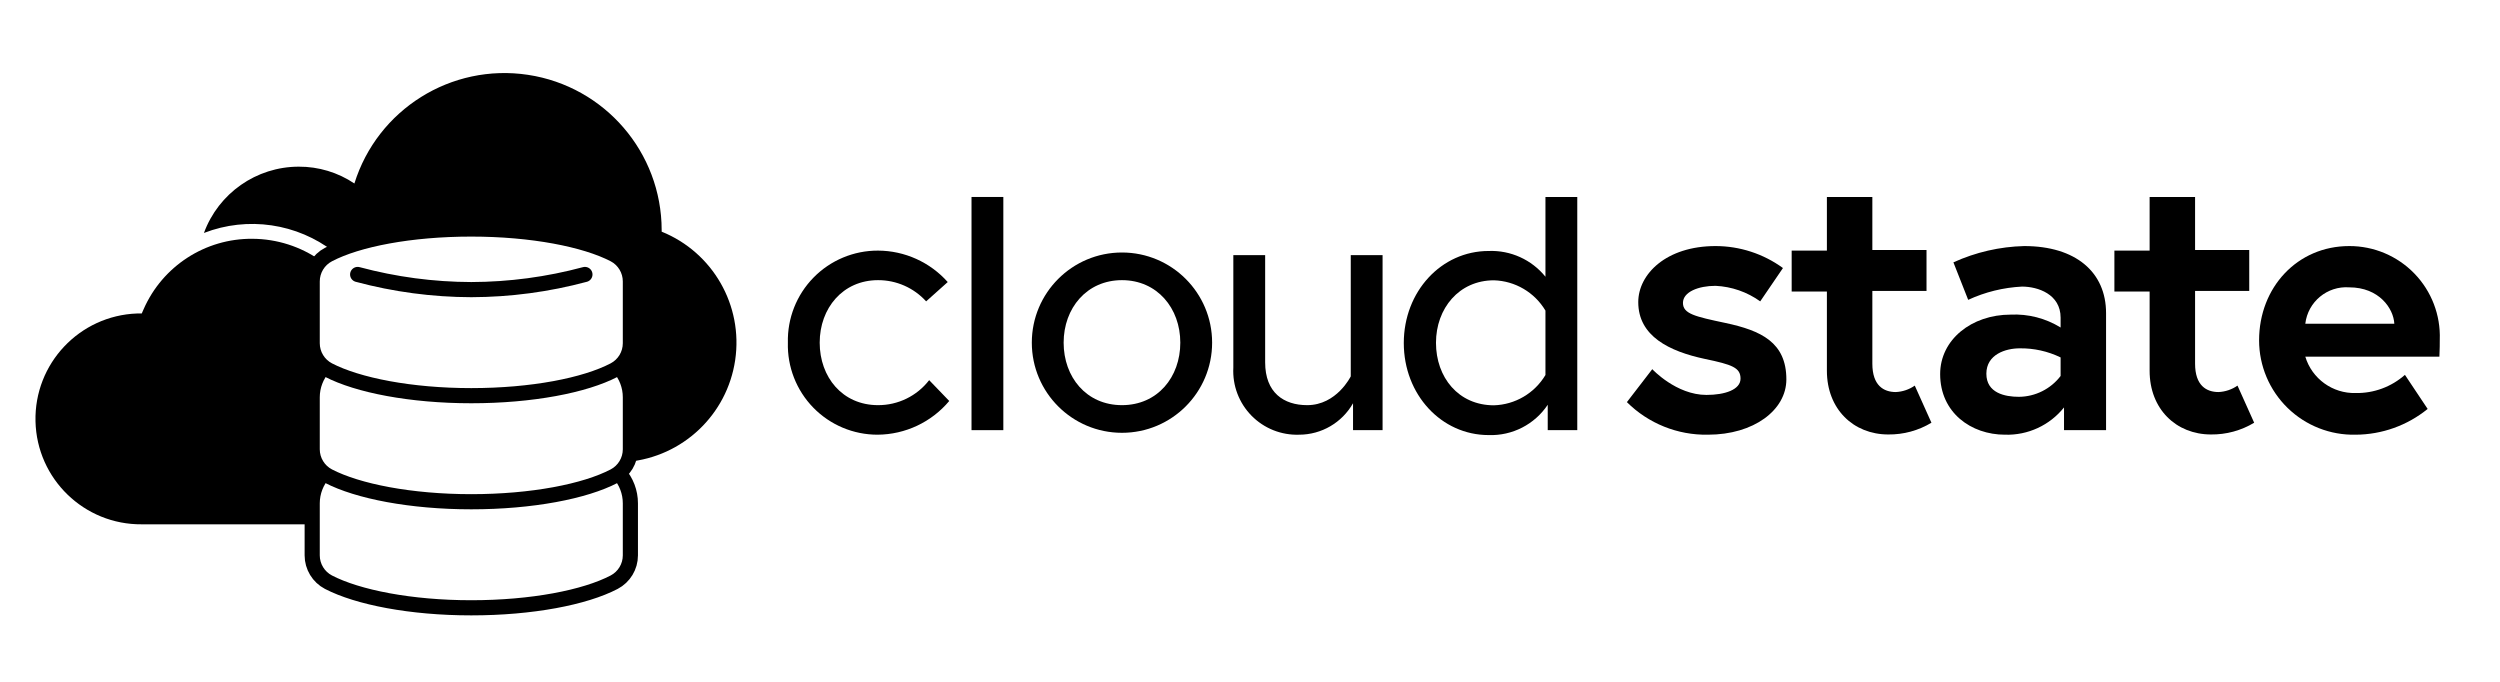
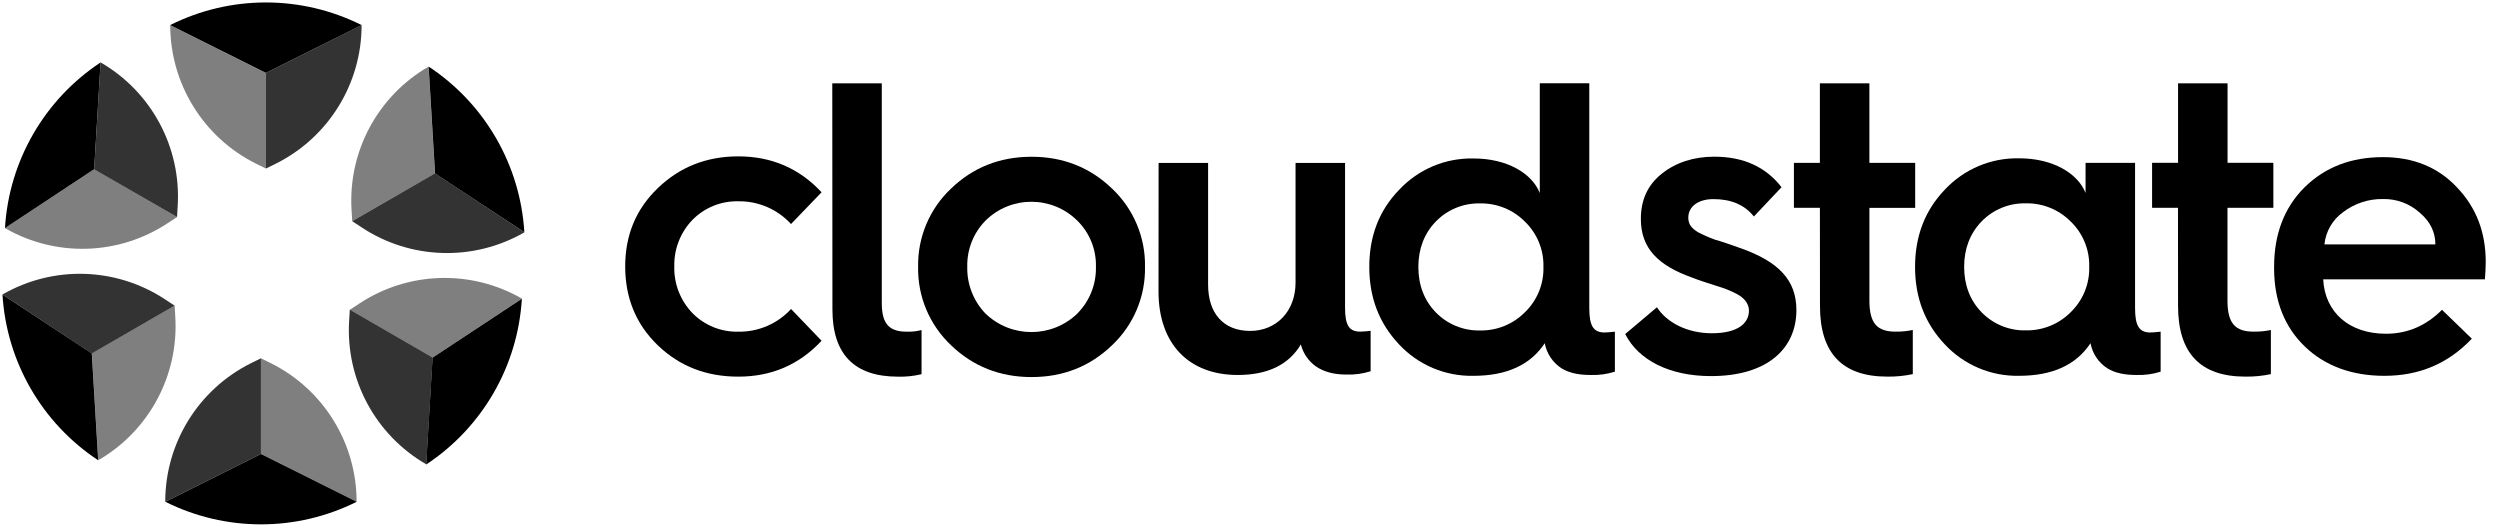
- <svg xmlns="http://www.w3.org/2000/svg" viewBox="0 0 330 90">
-   <g id="Layer_1" data-name="Layer 1">
-     <g id="text">
-       <path d="M125.3,52.93a12.46,12.46,0,0,1-9.45,4.45A11.83,11.83,0,0,1,104,45.23a11.86,11.86,0,0,1,11.9-12.15,12.38,12.38,0,0,1,9.2,4.15l-2.85,2.55a8.54,8.54,0,0,0-6.35-2.8c-4.65,0-7.7,3.7-7.7,8.25s3,8.25,7.7,8.25a8.48,8.48,0,0,0,6.75-3.3Z" />
-       <path d="M128.24,26h4.2V56.78h-4.2Z" />
-       <path d="M160,45.23a11.9,11.9,0,1,1-23.8,0,11.9,11.9,0,1,1,23.8,0Zm-4.2,0c0-4.55-3.05-8.25-7.7-8.25s-7.7,3.7-7.7,8.25,3,8.25,7.7,8.25S155.8,49.78,155.8,45.23Z" />
-       <path d="M162.8,48.53V33.68H167V47.83c0,4,2.45,5.65,5.55,5.65,3.9,0,5.75-3.8,5.75-3.8v-16h4.2v23.1h-3.9V53.23a8.19,8.19,0,0,1-7.1,4.15A8.41,8.41,0,0,1,162.8,48.53Z" />
-       <path d="M204,36.53V26h4.2V56.78H204.3V53.43a9,9,0,0,1-7.8,4c-6.25,0-11.2-5.35-11.2-12.15s4.95-12.15,11.2-12.15A9.18,9.18,0,0,1,204,36.53ZM204,41a8.2,8.2,0,0,0-6.8-4c-4.6,0-7.65,3.7-7.65,8.25s2.95,8.25,7.65,8.25a8.2,8.2,0,0,0,6.8-4Z" />
-       <path d="M218.1,48.73s3.15,3.4,7.15,3.4c2.45,0,4.5-.7,4.5-2.15s-1.1-1.85-4.7-2.6c-4.7-1-8.8-3-8.8-7.5,0-3.7,3.7-7.4,10.2-7.4a15.13,15.13,0,0,1,8.9,2.9l-3,4.4a11,11,0,0,0-5.9-2.05c-2.25,0-4.3.8-4.3,2.25s1.6,1.8,5.6,2.65c4.7,1,8.05,2.55,8.05,7.45,0,4.05-4.3,7.3-10.35,7.3a14.78,14.78,0,0,1-10.7-4.3Z" />
-       <path d="M236.5,33.08h4.65V26h6v7h7.15v5.4h-7.15V48c0,2.9,1.5,3.75,3.1,3.75a4.75,4.75,0,0,0,2.5-.85l2.2,4.9a10.79,10.79,0,0,1-5.7,1.55c-4.6,0-8.1-3.35-8.1-8.4V38.48H236.5Z" />
-       <path d="M278,41.33V56.78h-5.55v-3a9.59,9.59,0,0,1-7.8,3.6c-4.45,0-8.55-2.9-8.55-8,0-4.55,4.15-7.85,9.3-7.85a11.52,11.52,0,0,1,6.6,1.7V41.93c0-3.1-3-4.1-5.1-4.1a19.24,19.24,0,0,0-7.1,1.75l-1.95-4.95a24,24,0,0,1,9.35-2.15C274,32.48,278,35.93,278,41.33Zm-6,8.3V47.18a12,12,0,0,0-5.4-1.2c-1.85,0-4.4.8-4.4,3.35s2.45,3.05,4.3,3.05A7,7,0,0,0,272,49.63Z" />
-       <path d="M279.1,33.08h4.65V26h6v7h7.15v5.4h-7.15V48c0,2.9,1.5,3.75,3.1,3.75a4.75,4.75,0,0,0,2.5-.85l2.2,4.9a10.79,10.79,0,0,1-5.7,1.55c-4.6,0-8.1-3.35-8.1-8.4V38.48H279.1Z" />
-       <path d="M322.05,44.83c0,.45,0,1.35-.05,2.25H304.3a6.76,6.76,0,0,0,6.65,4.8,9.54,9.54,0,0,0,6.5-2.4l3,4.5a15.18,15.18,0,0,1-9.5,3.4A12.46,12.46,0,0,1,298.2,44.93c0-7,5.05-12.45,11.9-12.45A11.92,11.92,0,0,1,322.05,44.83Zm-6-2.1c-.1-2-2-4.8-5.95-4.8a5.45,5.45,0,0,0-5.8,4.8Z" />
-     </g>
-     <g id="icon">
-       <path d="M41.21,66.44a6,6,0,0,1,1.53-4h0a4,4,0,0,1-1.53-3.13V52.44a6,6,0,0,1,1.53-4h0a4,4,0,0,1-1.53-3.13V37.15a4,4,0,0,1,1.11-2.75,15.7,15.7,0,0,0-9-2.88,15.54,15.54,0,0,0-14.36,9.29l-.25.57-.62,0a13.92,13.92,0,0,0,.64,27.83H41.21Z" />
-       <path d="M87.34,30.54v-.17a20.75,20.75,0,0,0-40.56-6.15A13.06,13.06,0,0,0,39.43,22a13.35,13.35,0,0,0-12.51,8.75,17.64,17.64,0,0,1,17.19,2.52c4-1.81,10.6-3,18.1-3,8,0,15,1.35,18.86,3.37a4,4,0,0,1,2.14,3.55v8.16a4,4,0,0,1-1.52,3.13,6,6,0,0,1,1.52,4v6.87a4,4,0,0,1-.35,1.61,15.8,15.8,0,0,0,4.48-30.38Z" />
-       <path d="M42.74,62.44a6,6,0,0,0-1.53,4v6.87a4,4,0,0,0,2.15,3.54c3.86,2,10.86,3.38,18.85,3.38s15-1.36,18.86-3.38a4,4,0,0,0,2.14-3.54V66.44a6,6,0,0,0-1.52-4" fill="none" stroke="#000" stroke-linejoin="round" stroke-width="2" />
-       <path d="M42.74,48.44a6,6,0,0,0-1.53,4v6.87a4,4,0,0,0,2.15,3.54c3.86,2,10.86,3.38,18.85,3.38s15-1.36,18.86-3.38a4,4,0,0,0,2.14-3.54V52.44a6,6,0,0,0-1.52-4" fill="none" stroke="#000" stroke-linejoin="round" stroke-width="2" />
-       <path d="M83.21,37.15a4,4,0,0,0-2.14-3.55c-3.86-2-10.86-3.37-18.86-3.37s-15,1.35-18.85,3.37a4,4,0,0,0-2.15,3.55v8.16a4,4,0,0,0,2.15,3.54c3.86,2,10.86,3.38,18.85,3.38s15-1.36,18.86-3.38a4,4,0,0,0,2.14-3.54Z" fill="none" stroke="#000" stroke-linejoin="round" stroke-width="2" />
-       <path d="M77.21,36.23a58.4,58.4,0,0,1-15,2,58.5,58.5,0,0,1-15-2" fill="none" stroke="#000" stroke-linecap="round" stroke-linejoin="round" stroke-width="2" />
-     </g>
+ <svg xmlns="http://www.w3.org/2000/svg" id="cloudstate-logo" viewBox="0 0 1006 212">
+   <g id="cloudstate">
+     <path d="M330.6,77.37,318.31,90.15A28.14,28.14,0,0,0,297.07,81a25,25,0,0,0-18.43,7.48,26.06,26.06,0,0,0-7.3,18.75A26,26,0,0,0,278.65,126a25,25,0,0,0,18.42,7.47,28.16,28.16,0,0,0,21.25-9.13l12.28,12.78c-9,9.63-20.08,14.44-33.53,14.44-12.78,0-23.57-4.14-32.37-12.61s-13.11-19.09-13.12-31.7,4.32-23.08,13.12-31.55,19.58-12.78,32.36-12.78C310.51,62.93,321.63,67.74,330.6,77.37Z" />
+     <path d="M334.91,33.54h19.92v88.31c0,8.14,2.66,11.62,10,11.62a21.18,21.18,0,0,0,6-.66v17.76a35.9,35.9,0,0,1-9.46,1c-17.6,0-26.4-9-26.4-27.06Z" />
+     <path d="M369.45,107.41a42.22,42.22,0,0,1,13.27-31.54c8.8-8.47,19.59-12.79,32.37-12.79s23.57,4.32,32.37,12.78a42.25,42.25,0,0,1,13.29,31.54,42.24,42.24,0,0,1-13.28,31.54c-8.8,8.47-19.59,12.79-32.37,12.79s-23.57-4.32-32.37-12.78A42.24,42.24,0,0,1,369.45,107.41Zm64.07,18.75A25.8,25.8,0,0,0,441,107.4a25.14,25.14,0,0,0-7.47-18.59,26.27,26.27,0,0,0-37,0,25.7,25.7,0,0,0-7.3,18.6,26.29,26.29,0,0,0,7.31,18.75,26.66,26.66,0,0,0,37,0Z" />
+     <path d="M466.22,65.57h19.92v49c0,11.46,6.14,18.6,16.93,18.59,10.63,0,18.26-8,18.26-19.42V65.56h19.92v58.26c0,7.14,1.66,9.63,6.14,9.63a40,40,0,0,0,4.15-.33v16.27a28.82,28.82,0,0,1-9.8,1.33c-5.14,0-9.13-1.16-12.28-3.32a15.61,15.61,0,0,1-6-8.8c-4.81,8.13-13.28,12.29-25.4,12.29-19.92,0-31.87-12.78-31.87-33.53Z" />
+     <path d="M619.61,77.67V33.51h19.92V124c0,7.14,1.66,9.79,6.15,9.79a40.4,40.4,0,0,0,4.15-.33v16.1a28.82,28.82,0,0,1-9.8,1.33c-4.81,0-8.63-.83-11.62-2.65a15.39,15.39,0,0,1-6.8-10.13c-5.81,8.8-15.44,13.12-28.72,13.12A39.77,39.77,0,0,1,563,138.6c-8-8.47-12-18.76-12-31.21s4-22.74,12-31a39.74,39.74,0,0,1,29.88-12.62C606.33,63.73,616.45,69.7,619.61,77.67Zm-6,48a24.39,24.39,0,0,0,7.47-18.26,24.47,24.47,0,0,0-7.48-18.26,24.78,24.78,0,0,0-18.09-7.3,24,24,0,0,0-17.76,7.31c-4.65,4.81-7,11-7,18.26s2.32,13.44,7,18.26a24.07,24.07,0,0,0,17.76,7.3A24.79,24.79,0,0,0,613.64,125.64Z" />
+     <path d="M666.76,123.64c3.82,6,12,10.46,22.08,10.46,10.46,0,14.94-4,14.94-9.13,0-2.82-2-5.15-4.82-6.64a42.38,42.38,0,0,0-7.8-3.15c-2.49-.83-7.47-2.33-10.29-3.49-13.45-4.81-20.59-11.62-20.59-23.57,0-7.8,2.82-13.78,8.47-18.26s12.78-6.81,21.08-6.81c11.78,0,20.75,4.15,27.06,12.28L705.76,87.12c-3.65-4.65-9.13-7-16.26-7-6.15,0-10.13,3-10.13,7.47,0,2.82,1.49,4.32,3.82,5.81a55,55,0,0,0,6.81,3c2.49.66,7.13,2.32,10.45,3.48,15.44,5.48,22.42,12.95,22.42,24.9,0,15.44-11.62,26.56-34.36,26.56-16.77,0-29.22-6.47-34.53-16.92Z" />
+     <path d="M732.33,83.63H721.87V65.54h10.45v-32h19.92v32h18.43v18.1H752.25V121c0,9.13,3.16,12.45,10.46,12.45a31,31,0,0,0,7-.67v17.77a46.17,46.17,0,0,1-10.29,1c-18.09,0-27.06-9.46-27.06-28.38Z" />
+     <path d="M839.23,77.64V65.53h19.92V124c0,7.13,1.66,9.79,6.14,9.79,1.16,0,2.66-.17,4.15-.33v16.1a28.8,28.8,0,0,1-9.79,1.33c-4.82,0-8.64-.83-11.62-2.66a15.37,15.37,0,0,1-6.81-10.12c-5.81,8.8-15.44,13.11-28.72,13.11a39.72,39.72,0,0,1-29.88-12.61c-8-8.46-12-18.75-12-31.2s4-22.75,11.94-31.05A39.77,39.77,0,0,1,812.5,63.7C826,63.7,836.08,69.68,839.23,77.64Zm-6,48a24.42,24.42,0,0,0,7.47-18.26,24.39,24.39,0,0,0-7.47-18.26,24.78,24.78,0,0,0-18.1-7.3,24,24,0,0,0-17.76,7.3c-4.65,4.82-7,11-7,18.26s2.33,13.45,7,18.26a24,24,0,0,0,17.77,7.3A24.8,24.8,0,0,0,833.26,125.62Z" />
+     <path d="M876.42,83.62H866V65.52h10.45v-32h19.92v32h18.43V83.61H896.34V121c0,9.13,3.16,12.45,10.46,12.45a31,31,0,0,0,7-.66v17.76a46.12,46.12,0,0,1-10.29,1c-18.09,0-27.06-9.46-27.06-28.39Z" />
+     <path d="M915.1,107.35c0-13.28,4.15-23.91,12.28-32,8.3-8.14,18.76-12.12,31.54-12.12,12.12,0,22.08,4,29.71,12.11,7.81,8.14,11.62,18.1,11.63,30.05,0,2.49-.17,4.81-.34,7H934.85c.67,13.28,10.46,21.91,25.24,21.91,8.63,0,16.1-3.16,22.57-9.63l12,11.61c-9.47,10-21.08,14.95-35.19,14.95-13.12,0-23.91-4-32-11.78S915.1,121.13,915.1,108Zm64.9-9c0-5-2.16-9.3-6.31-12.78a21.43,21.43,0,0,0-14.77-5.48,25.75,25.75,0,0,0-16.1,5.31,18.23,18.23,0,0,0-7.47,12.95Z" />
+   </g>
+   <g id="icon">
+     <path d="M105,144.18l4.06,2a62.28,62.28,0,0,1,34.44,55.7h0L105,182.67Z" opacity="0.5" />
+     <path d="M66.53,201.91,105,182.67V144.18l-4.07,2a62.29,62.29,0,0,0-34.44,55.7Z" opacity="0.8" />
+     <path d="M143.54,201.91h0L105,182.67,66.53,201.91h0A86.1,86.1,0,0,0,143.54,201.91Z" />
+     <path d="M107,67.82l-4.06-2a62.28,62.28,0,0,1-34.44-55.7h0L107,29.33Z" opacity="0.5" />
+     <path d="M145.47,10.09,107,29.33V67.82l4.07-2a62.29,62.29,0,0,0,34.44-55.7Z" opacity="0.8" />
+     <path d="M68.46,10.09h0L107,29.33l38.51-19.24h0A86.1,86.1,0,0,0,68.46,10.09Z" />
+     <path d="M71.24,87.33l-3.8,2.5A62.33,62.33,0,0,1,2,91.79H2L37.89,68.08Z" opacity="0.5" />
+     <path d="M40.47,25.13l-2.58,43L71.24,87.33l.27-4.54a62.28,62.28,0,0,0-31-57.66Z" opacity="0.8" />
+     <path d="M2,91.79H2L37.89,68.08l2.58-42.95h0A86.05,86.05,0,0,0,2,91.79Z" />
+     <path d="M140.76,124.67l3.8-2.5a62.33,62.33,0,0,1,65.48-2h0l-35.93,23.71Z" opacity="0.5" />
+     <path d="M171.53,186.87l2.58-43-33.35-19.25-.27,4.54a62.28,62.28,0,0,0,31,57.66Z" opacity="0.8" />
+     <path d="M210,120.21h0l-35.93,23.71-2.58,43h0A86.05,86.05,0,0,0,210,120.21Z" />
+     <path d="M70.27,123l.27,4.53a62.27,62.27,0,0,1-31,57.67h0l-2.58-43Z" opacity="0.5" />
+     <path d="M1,118.54l35.93,23.71L70.27,123l-3.79-2.5a62.33,62.33,0,0,0-65.48-2Z" opacity="0.8" />
+     <path d="M39.51,185.21h0l-2.58-43L1,118.54H1A86.06,86.06,0,0,0,39.51,185.21Z" />
+     <path d="M141.73,89l-.27-4.53a62.27,62.27,0,0,1,31-57.67h0l2.58,43Z" opacity="0.5" />
+     <path d="M211,93.46,175.07,69.75,141.73,89l3.79,2.5a62.33,62.33,0,0,0,65.48,2Z" opacity="0.8" />
+     <path d="M172.49,26.79h0l2.58,43L211,93.46h0A86.06,86.06,0,0,0,172.49,26.79Z" />
  </g>
</svg>
